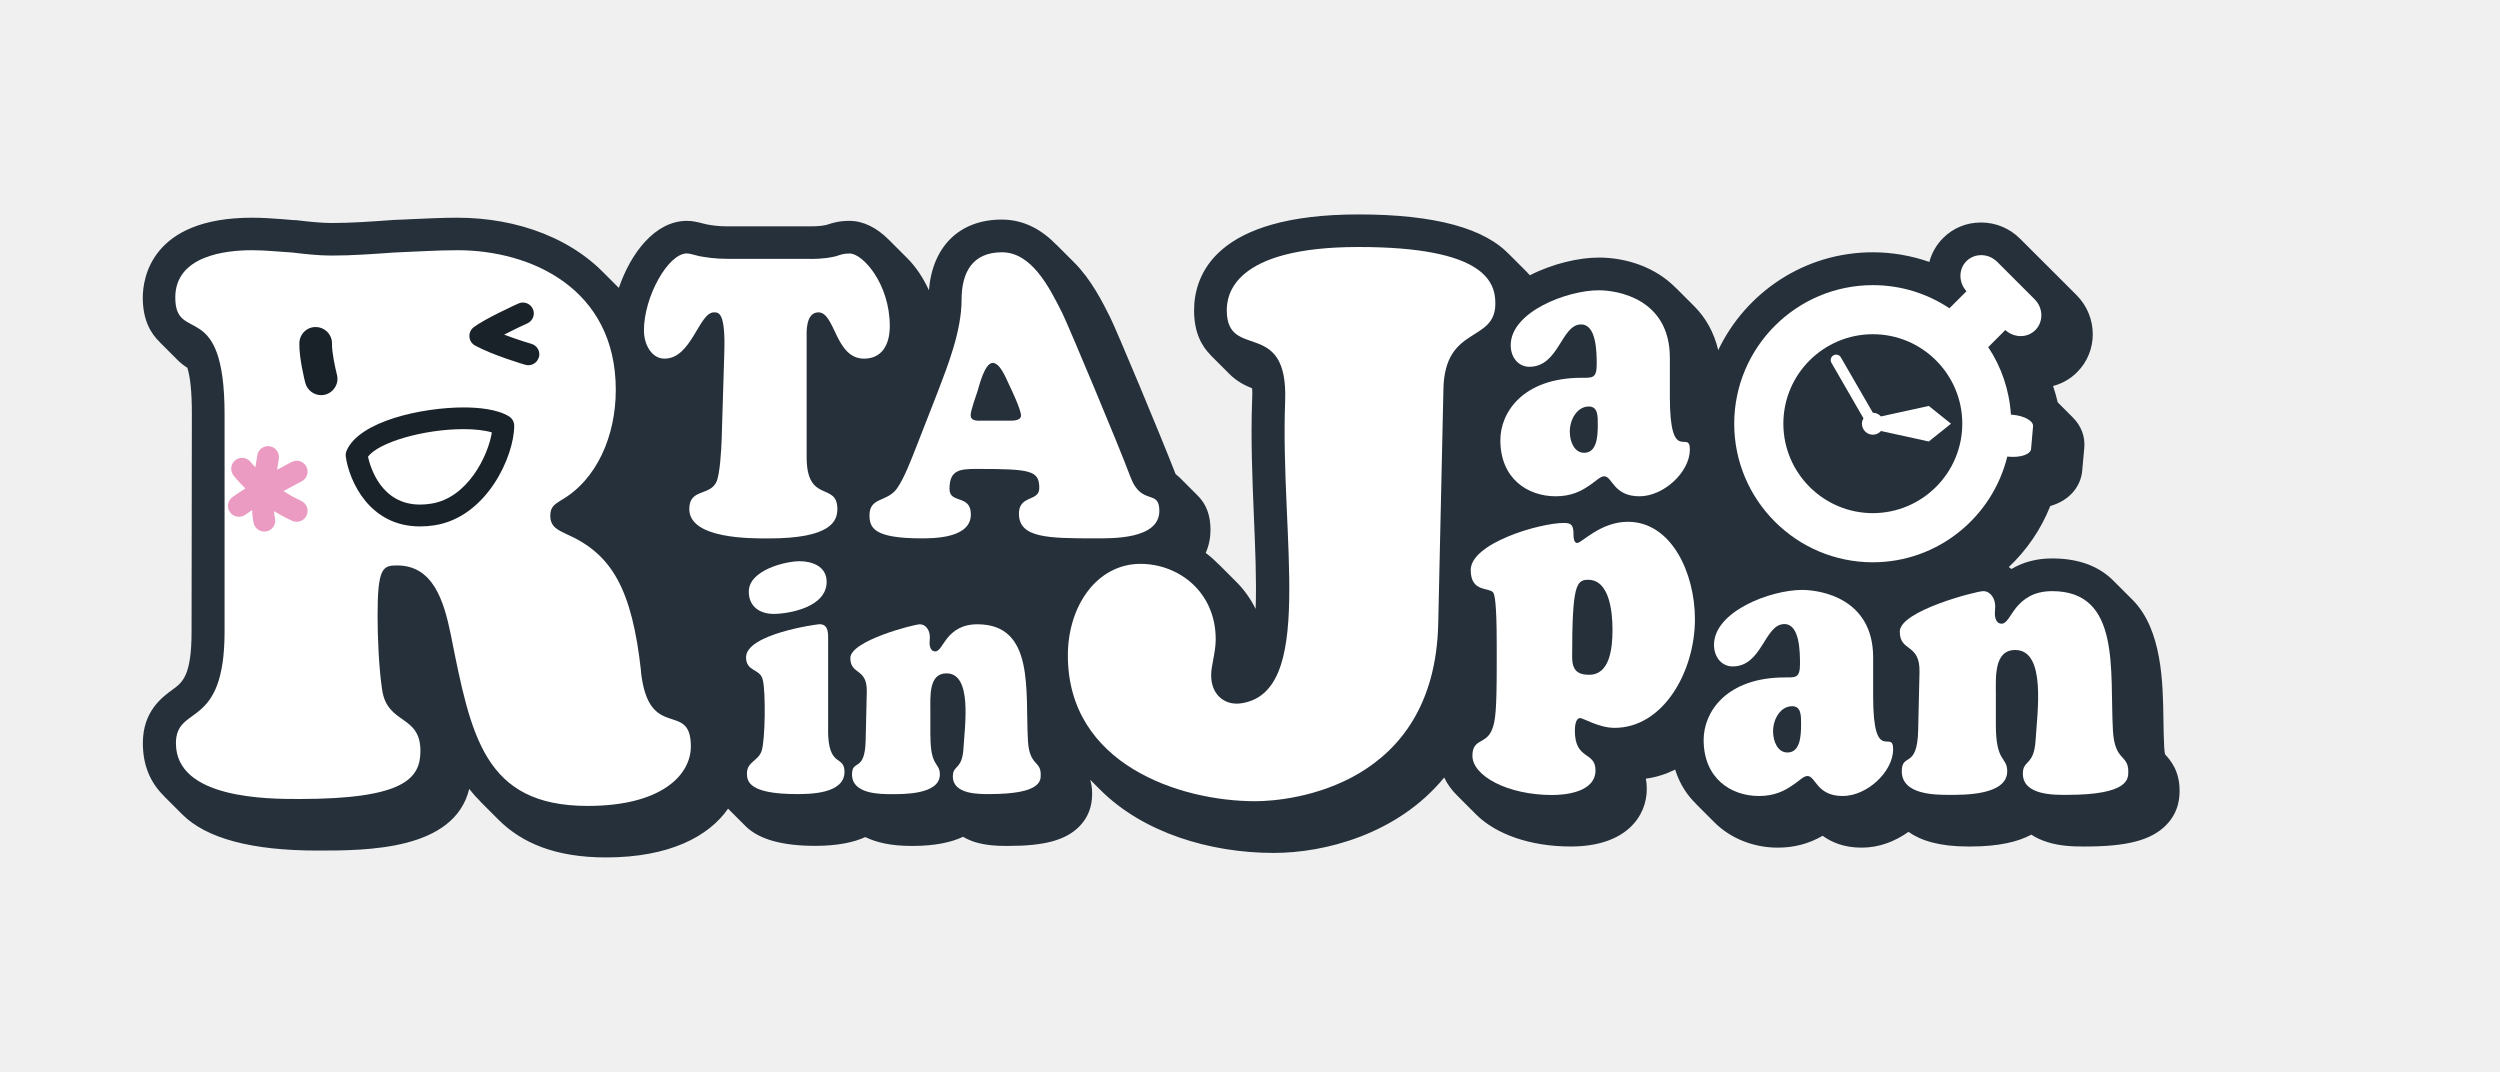
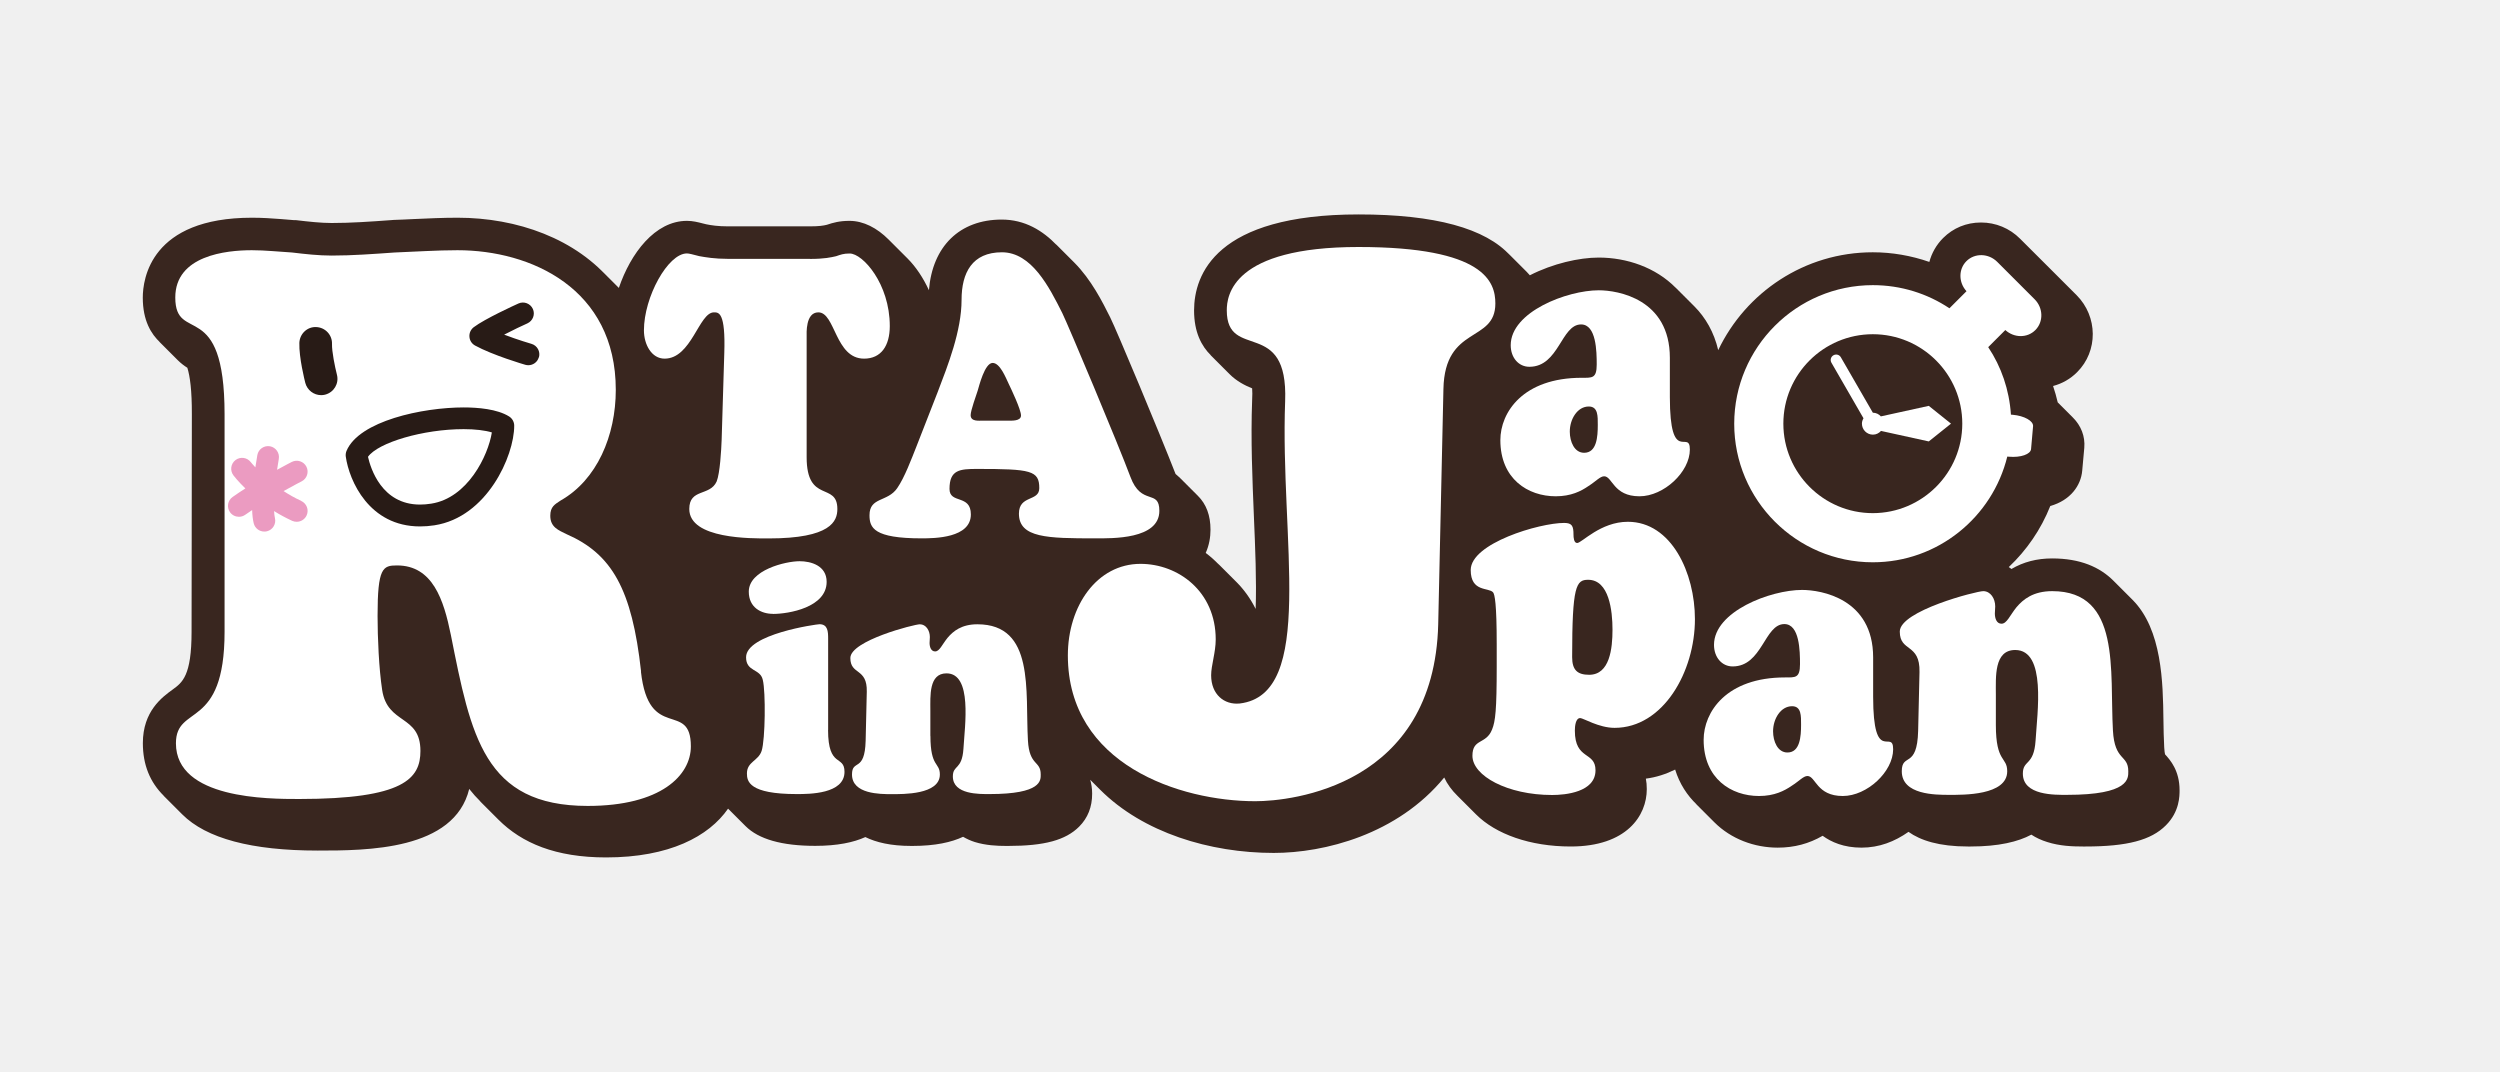
<svg xmlns="http://www.w3.org/2000/svg" width="350" height="150" viewBox="0 0 350 150">
  <defs>
-     <style>.cls-1{fill:#fff;}.cls-2{isolation:isolate;}.cls-3{fill:#25303a;}.cls-4{mix-blend-mode:multiply;opacity:.3;}.cls-5{fill:#eb9bc1;}</style>
+     <style>.cls-1{fill:#39261f;}.cls-1,.cls-2,.cls-3,.cls-4{stroke-width:0px;}.cls-5{isolation:isolate;}.cls-2{fill:#fff;}.cls-3{fill:#eb9bc1;}.cls-4{mix-blend-mode:multiply;opacity:.3;}</style>
  </defs>
-   <g class="cls-2">
-     <g id="_像">
-       <g>
-         <path class="cls-3" d="M303.1,105.57c-.03-.12-.08-.41-.11-.93-.07-1.25-.09-2.57-.11-3.91-.07-5.12-.17-12.61-4.35-16.78l-2.65-2.65c-1.9-1.9-4.63-3.12-8.59-3.12-2.12,0-4.01,.49-5.69,1.48-.11-.1-.25-.18-.37-.27,2.49-2.35,4.5-5.25,5.81-8.55,2.83-.8,4.29-2.87,4.47-4.94l.29-3.2c.14-1.63-.46-3.11-1.6-4.25l-2.12-2.12c-.18-.78-.4-1.55-.65-2.29,1.26-.33,2.43-.99,3.37-1.94,2.95-2.94,2.91-7.78-.08-10.78l-2.66-2.66-5.24-5.23c-1.47-1.48-3.42-2.28-5.48-2.28s-3.89,.77-5.3,2.17c-.96,.96-1.61,2.13-1.93,3.35-2.54-.88-5.2-1.35-7.92-1.35-9.54,0-17.78,5.61-21.64,13.7-.59-2.52-1.78-4.57-3.35-6.14l-2.66-2.66s.05,.05,.07,.08c-2.83-2.88-6.89-4.24-10.79-4.24-2.73,0-6.41,.83-9.64,2.48-.14-.16-.28-.32-.43-.47l-2.66-2.66c.13,.13,.24,.26,.36,.39-3.46-3.84-10.56-5.78-21.25-5.78-20.02,0-23.02,8.43-23.03,13.44,0,3.06,1.05,5.01,2.36,6.29-.02-.02-.04-.03-.07-.05l2.66,2.66c1.02,1.03,2.21,1.62,3.18,2.01,.03,.44,.04,.97,0,1.62-.21,5.51,.03,11.07,.25,16.43,.18,4.23,.38,8.91,.24,12.83-.71-1.43-1.62-2.7-2.7-3.78l-2.66-2.66c.1,.1,.19,.21,.28,.31-.59-.63-1.23-1.2-1.91-1.71,.48-1.07,.67-2.19,.67-3.25,0-1.99-.58-3.57-1.77-4.75l-2.66-2.66s.02,.03,.03,.04c-.15-.15-.32-.29-.49-.43-2.27-5.82-8.27-20.16-9.15-21.92-1.07-2.14-2.65-5.3-5.05-7.7l-2.66-2.66c.09,.09,.16,.18,.24,.26-1.96-2.05-4.47-3.6-7.72-3.6-5.89,0-9.7,3.75-10.19,9.89-.8-1.73-1.82-3.27-3-4.45l-2.66-2.66s.02,.02,.03,.03c-1.63-1.64-3.54-2.63-5.49-2.63-1.41,0-2.31,.26-3.17,.55-.49,.12-1.08,.22-2.37,.22h-11.48c-1.41,0-2.35-.15-3.03-.29l-.45-.11c-.74-.19-1.43-.37-2.26-.37-4.48,0-7.89,4.56-9.53,9.39l-2.27-2.27c.5,.5,.97,1.02,1.42,1.57-5.1-6.23-13.44-9.13-21.73-9.13-2.07,0-4.16,.1-6.17,.19-.95,.04-1.88,.1-2.81,.12l-.36,.03c-2.88,.21-5.6,.4-8.28,.4-1.52,0-3.23-.19-5-.4h-.27c-.62-.05-1.22-.1-1.83-.15-1.29-.1-2.62-.19-4.06-.19-14.18,0-15.29,8.57-15.29,11.19,0,3.22,1.17,5.1,2.43,6.27-.07-.07-.14-.12-.21-.19,.89,.89,1.78,1.78,2.66,2.66,.45,.45,.92,.8,1.36,1.08,.37,1.19,.64,3.16,.63,6.51l-.04,30.44c0,6.16-1.28,7.1-2.64,8.09-1.46,1.06-4.18,3.02-4.18,7.51,0,3.02,.99,5.48,2.96,7.4-.03-.03-.08-.06-.11-.09,.89,.89,1.78,1.78,2.66,2.66,3.37,3.37,9.71,5.07,18.96,5.07,6.88,0,19.13-.02,21.22-8.63,.5,.64,1.04,1.24,1.62,1.81-.06-.06-.13-.11-.19-.17l2.66,2.66c3.28,3.28,8,5.29,15.07,5.29,8.85,0,14.39-2.94,17.08-6.83l2.44,2.44c1.84,1.84,5.1,2.77,9.76,2.77,3.1,0,5.36-.48,7.02-1.23,1.5,.74,3.56,1.24,6.42,1.24h.19c3.16,0,5.44-.51,7.07-1.28,.5,.29,1.04,.54,1.63,.73,1.54,.48,3.16,.55,4.38,.55h.32c5.07,0,8.03-.81,9.92-2.7,1.21-1.21,1.83-2.76,1.82-4.63,0-.74-.11-1.37-.27-1.93l1.39,1.39c6.01,6.01,15.36,8.85,24.3,8.85,7.06,0,17.31-2.56,23.87-10.56,.43,.93,1.06,1.79,1.86,2.57-.02-.02-.04-.04-.06-.06l2.66,2.66c2.75,2.75,7.55,4.49,13.25,4.49,7.85,0,10.65-4.33,10.65-8.03,0-.54-.04-1.02-.13-1.47,1.47-.19,2.83-.64,4.1-1.27,.62,2,1.69,3.63,3.04,4.91-.07-.07-.14-.12-.21-.19l2.66,2.66c2.35,2.35,5.62,3.55,8.87,3.55,2.31,0,4.37-.55,6.29-1.66,1.21,.88,2.96,1.66,5.44,1.66s4.65-.85,6.58-2.21c1.68,1.2,4.28,2.05,8.31,2.05h.38c3.95,0,6.67-.67,8.51-1.66,.66,.44,1.4,.78,2.24,1.04,1.72,.55,3.49,.62,4.97,.62h.37c5.81,0,9.19-.88,11.26-2.97,1.92-1.92,1.91-4.13,1.91-4.9,0-2.79-1.33-4.26-2.04-5.04Z" />
-         <polygon class="cls-4" points="66.13 75.4 38.8 75.4 38.8 41.17 77.02 41.17 77.02 64.5 66.13 75.4" />
-         <path class="cls-1" d="M113.41,36.25c2.01,0,2.94-.22,3.64-.38,.65-.22,1.03-.38,1.91-.38,1.82,0,5.61,4.23,5.61,10.16,0,2.75-1.21,4.56-3.6,4.56-4.06,0-4.02-6.48-6.4-6.48-1.82,0-1.64,2.97-1.64,3.41v16.87c0,6.54,4.3,3.41,4.3,7.25,0,1.7-.89,4.12-9.62,4.12-2.38,0-11.11,.11-11.11-4.12,0-2.91,2.89-1.76,3.83-3.85,.47-1.15,.65-4.45,.7-5.82l.37-12.14c.19-5.77-.79-5.72-1.45-5.72-2.1,0-3.13,6.48-6.91,6.48-1.82,0-2.89-1.98-2.89-3.96,0-4.67,3.36-10.77,6.02-10.77,.33,0,.84,.16,1.73,.38,.89,.16,2.15,.38,4.02,.38h11.49Z" />
-         <path class="cls-1" d="M131.26,54.93c1.45-3.79,3.36-8.62,3.36-12.96,0-3.79,1.49-6.65,5.65-6.65s6.63,4.89,8.45,8.51c.79,1.59,7.85,18.4,9.53,22.91,1.54,4.18,4.06,1.65,4.06,4.78,0,4.01-6.63,3.85-8.97,3.85-6.68,0-10.69-.06-10.69-3.46,0-2.64,2.85-1.65,2.85-3.57,0-2.47-1.17-2.69-8.69-2.69-2.43,0-3.88,.11-3.88,2.8,0,2.14,2.99,.71,2.99,3.57,0,3.3-5.04,3.35-6.91,3.35-6.68,0-7.28-1.48-7.28-3.24,0-2.58,2.52-1.81,3.88-3.79,1.03-1.48,2.01-4.12,2.71-5.88l2.94-7.53Zm9.81,3.96c.47,0,1.87,.11,1.87-.72s-1.36-3.68-1.73-4.45c-.42-.88-1.21-2.91-2.24-2.91-1.12,0-1.91,3.29-2.1,3.9-.19,.61-.98,2.75-.98,3.41,0,.93,1.17,.77,1.68,.77h3.5Z" />
-         <path class="cls-1" d="M115.93,102.2c0,5.4,2.3,3.43,2.3,5.86,0,3.11-4.94,3.11-6.69,3.11-6.69,0-6.97-1.79-6.97-2.89,0-1.65,1.6-1.74,2.06-3.16,.51-1.6,.58-8.24,.16-9.94-.35-1.6-2.34-1.1-2.34-3.16,0-3.25,9.89-4.63,10.28-4.63,1.17,0,1.21,1.05,1.21,2.01v12.78Zm-7.71-16.26c-1.64,0-3.39-.87-3.39-3.11,0-3.02,5.14-4.26,7.12-4.26,1.56,0,3.78,.6,3.78,2.89,0,3.57-5.29,4.49-7.51,4.49Z" />
-         <path class="cls-1" d="M130.26,103.03c0,4.44,1.32,3.66,1.32,5.4,0,2.84-5.18,2.75-6.77,2.75s-5.53,0-5.53-2.75c0-2.2,1.79-.23,1.91-4.72l.16-6.87c.08-3.39-2.3-2.29-2.3-4.72s8.95-4.72,9.73-4.72c.86,0,1.4,.87,1.4,1.79,0,.27-.04,.55-.04,.82,0,.55,.2,1.19,.78,1.19,.62,0,.97-.96,1.75-1.92,.78-.92,1.95-1.88,4.16-1.88,8.06,0,6.69,9.3,7.08,16.26,.2,3.62,1.79,2.79,1.79,4.76,0,.82,.16,2.75-7.16,2.75-1.4,0-5.14,.09-5.14-2.47,0-1.65,1.28-.87,1.48-3.85,.19-3.25,1.28-10.58-2.37-10.58-2.49,0-2.26,3.16-2.26,5.22v3.53Z" />
-         <path class="cls-1" d="M201.35,87.38c-.55,22.66-20.52,24.79-25.61,24.79-10.53,0-26.24-5.13-26.24-20.41,0-6.95,4.09-12.82,10.17-12.82,5.27,0,10.53,3.85,10.53,10.58,0,1.82-.64,3.63-.64,5.02,0,2.67,1.82,4.17,4,3.95,10.72-1.28,5.63-23.08,6.36-42.32,.45-11.86-8.17-5.55-8.17-12.72,0-2.03,.73-8.87,18.44-8.87s19.16,4.92,19.16,7.91c0,5.56-7.08,2.99-7.27,11.96l-.73,32.91Z" />
-         <path class="cls-1" d="M233.78,55.58c0,9.67,2.8,4.4,2.8,7.36,0,3.13-3.64,6.54-7.05,6.54-3.69,0-3.78-2.8-4.95-2.8-.56,0-1.17,.72-2.2,1.37-1.03,.71-2.43,1.43-4.58,1.43-3.88,0-7.75-2.42-7.75-7.86,0-3.9,3.18-8.73,11.39-8.73,1.45,0,2.1,.11,2.1-1.86,0-1.82-.05-5.61-2.19-5.61-2.8,0-3.08,5.93-7.24,5.93-1.49,0-2.61-1.26-2.61-3.02,0-4.67,7.89-7.69,12.33-7.69,2.66,0,9.95,1.21,9.95,9.45v5.49Zm-14.01,4.84c0,1.43,.65,2.97,2.01,2.97,1.77,0,1.91-2.25,1.91-3.9,0-1.21,.05-2.58-1.26-2.58-1.59,0-2.66,1.76-2.66,3.52Z" />
-         <path class="cls-1" d="M209.54,90.24c0-5.77-.28-7.03-.51-7.31-.61-.72-3.13,0-3.13-3.13,0-3.74,9.62-6.59,13.08-6.59,1.12,0,1.31,.44,1.31,1.65,0,.38,.05,1.16,.51,1.16,.65,0,3.27-2.97,7.1-2.97,6.12,0,9.39,7.2,9.39,13.63,0,7.36-4.44,15.22-11.25,15.22-2.2,0-4.39-1.37-4.81-1.37-.65,0-.75,1.15-.75,1.76,0,4.18,2.89,2.86,2.89,5.55,0,3.08-4.25,3.46-6.07,3.46-6.26,0-11.16-2.69-11.16-5.49,0-2.47,1.91-1.54,2.75-3.68,.47-1.15,.65-2.75,.65-8.85v-3.02Zm12.8-9.07c-1.68,0-2.24,.82-2.24,10.83,0,1.81,.75,2.47,2.38,2.47,2.89,0,3.27-3.68,3.27-6.32s-.47-6.98-3.41-6.98Z" />
-         <path class="cls-1" d="M262.24,97.54c0,9.67,2.8,4.4,2.8,7.36,0,3.13-3.64,6.54-7.05,6.54-3.69,0-3.78-2.8-4.95-2.8-.56,0-1.17,.72-2.2,1.37-1.03,.71-2.43,1.43-4.58,1.43-3.88,0-7.75-2.42-7.75-7.86,0-3.9,3.18-8.74,11.39-8.74,1.45,0,2.1,.11,2.1-1.87,0-1.81-.05-5.6-2.19-5.6-2.8,0-3.08,5.93-7.24,5.93-1.49,0-2.61-1.26-2.61-3.02,0-4.67,7.89-7.69,12.33-7.69,2.66,0,9.95,1.21,9.95,9.45v5.49Zm-14.01,4.84c0,1.43,.65,2.97,2.01,2.97,1.77,0,1.91-2.25,1.91-3.9,0-1.21,.05-2.58-1.26-2.58-1.59,0-2.66,1.76-2.66,3.52Z" />
-         <path class="cls-1" d="M279.42,101.5c0,5.33,1.59,4.4,1.59,6.48,0,3.41-6.21,3.3-8.13,3.3s-6.63,0-6.63-3.3c0-2.64,2.15-.27,2.29-5.66l.19-8.24c.09-4.07-2.76-2.75-2.76-5.66s10.74-5.66,11.68-5.66c1.03,0,1.68,1.04,1.68,2.14,0,.33-.05,.66-.05,.99,0,.66,.23,1.43,.93,1.43,.75,0,1.17-1.16,2.1-2.31,.93-1.1,2.34-2.25,5-2.25,9.67,0,8.03,11.15,8.5,19.5,.23,4.34,2.15,3.35,2.15,5.72,0,.99,.19,3.3-8.59,3.3-1.68,0-6.17,.11-6.17-2.97,0-1.98,1.54-1.04,1.78-4.62,.23-3.9,1.54-12.69-2.85-12.69-2.99,0-2.71,3.79-2.71,6.26v4.23Z" />
-         <path class="cls-1" d="M51.52,63.96c.36,1.59,1.91,6.68,7.28,6.68,.5,0,1.03-.04,1.57-.13,5.1-.79,7.97-6.71,8.49-9.97-.94-.29-2.34-.46-3.95-.46-5.64,0-11.97,1.87-13.39,3.87Z" />
-         <path class="cls-1" d="M89.75,94.01c-1.27-11.54-4.09-16.46-10.44-19.23-1.09-.54-2.27-.96-2.27-2.57,0-1.28,.64-1.6,1.45-2.14,5.09-2.88,7.72-9.08,7.72-15.49,0-14.21-11.9-19.55-22.16-19.55-2.91,0-5.9,.21-8.81,.32-3,.21-5.9,.43-8.81,.43-1.82,0-3.72-.21-5.54-.43-1.91-.11-3.72-.32-5.63-.32-3.63,0-10.72,.75-10.72,6.62,0,6.62,6.9-.21,6.9,16.35v30.46c0,13.89-6.81,10.05-6.81,15.6,0,7.8,12.9,7.8,17.25,7.8,14.71,0,16.98-2.88,16.98-6.73,0-5.13-4.63-3.63-5.36-8.55-.45-2.99-.64-7.27-.64-10.37,0-6.73,.73-7.05,2.72-7.05,5,0,6.54,4.81,7.54,9.73,2.81,14.1,4.63,23.94,19.16,23.94,10.26,0,14.44-4.28,14.44-8.34,0-6.52-5.9-.53-6.99-10.47ZM45.53,55.25c-.19,.05-.38,.07-.57,.07-1.02,0-1.95-.69-2.22-1.72-.09-.36-.89-3.54-.83-5.59,.04-1.26,1.09-2.28,2.35-2.22,1.26,.04,2.26,1.09,2.22,2.35-.03,1.07,.41,3.22,.69,4.32,.32,1.23-.42,2.47-1.65,2.79Zm15.31,18.29c-.7,.11-1.38,.16-2.04,.16-7.12,0-9.91-6.39-10.39-9.77-.04-.27,0-.55,.1-.8,1.76-4.2,10.65-6.09,16.4-6.09,1.98,0,4.69,.22,6.36,1.26,.45,.28,.72,.77,.72,1.3,0,4.26-3.83,12.81-11.16,13.94Zm14.59-23.51c-.19,.67-.8,1.1-1.46,1.1-.14,0-.29-.02-.43-.06-.19-.05-4.58-1.35-7.04-2.7-.45-.25-.75-.71-.78-1.23-.04-.52,.19-1.01,.6-1.33,1.56-1.18,5.79-3.11,6.26-3.32,.77-.35,1.67,0,2.02,.76,.35,.77,0,1.67-.76,2.02-.67,.3-2.02,.93-3.26,1.58,1.9,.73,3.8,1.28,3.83,1.29,.81,.24,1.27,1.08,1.04,1.89Z" />
-         <path class="cls-1" d="M280.75,46.21c1.22,1.11,3.07,1.14,4.2,0,1.16-1.16,1.11-3.1-.1-4.31l-5.24-5.24c-1.21-1.21-3.15-1.26-4.31-.1-1.13,1.13-1.11,2.99,.01,4.21l-2.39,2.39c-3.07-2.05-6.76-3.24-10.72-3.24-10.7,0-19.4,8.7-19.41,19.4,0,10.7,8.71,19.4,19.4,19.4,9.11,0,16.75-6.32,18.83-14.8l.25,.02c1.63,.14,3.02-.34,3.08-1.08l.28-3.19c.06-.73-1.22-1.46-2.85-1.6l-.25-.02c-.23-3.48-1.35-6.71-3.18-9.45l2.39-2.39Zm-18.55,25.63c-6.91,0-12.53-5.62-12.53-12.53,0-6.91,5.62-12.52,12.53-12.52,6.9,0,12.52,5.61,12.52,12.52,0,6.91-5.62,12.52-12.52,12.53Z" />
-         <path class="cls-1" d="M263.34,58.31c-.28-.32-.68-.53-1.14-.53h0l-4.48-7.75c-.21-.37-.67-.49-1.04-.28-.37,.21-.49,.68-.28,1.04l4.49,7.78c-.13,.22-.22,.47-.22,.75,0,.85,.69,1.54,1.54,1.54,.46,0,.85-.21,1.13-.52l6.69,1.47,3.11-2.49-3.11-2.49-6.69,1.47Z" />
-         <path class="cls-5" d="M42.17,70.12c-.91-.41-1.72-.88-2.47-1.37,1.45-.81,2.51-1.35,2.53-1.36,.75-.38,1.05-1.3,.67-2.05-.38-.75-1.3-1.05-2.05-.67-.08,.04-.9,.46-2.06,1.1,.08-.55,.16-1.07,.24-1.51,.15-.83-.4-1.62-1.22-1.78-.84-.15-1.63,.4-1.78,1.22-.04,.2-.15,.85-.28,1.73-.4-.43-.63-.72-.64-.73-.51-.67-1.47-.8-2.14-.29-.67,.51-.8,1.47-.29,2.14,.05,.07,.63,.82,1.67,1.83-.61,.39-1.21,.79-1.79,1.2-.69,.49-.85,1.44-.36,2.13,.3,.42,.77,.64,1.25,.64,.31,0,.61-.09,.88-.28,.31-.22,.64-.44,.97-.66,.02,.69,.09,1.32,.22,1.85,.17,.7,.8,1.16,1.48,1.16,.12,0,.24-.01,.37-.04,.82-.2,1.32-1.03,1.12-1.85-.06-.26-.1-.6-.12-.98,.78,.49,1.63,.95,2.54,1.37,.2,.09,.42,.13,.63,.13,.58,0,1.14-.34,1.39-.9,.35-.77,0-1.67-.77-2.02Z" />
-       </g>
+   <g class="cls-5">
+     <g id="_画像">
+       <path class="cls-1" d="m303.1,105.57c-.03-.12-.08-.41-.11-.93-.07-1.25-.09-2.57-.11-3.91-.07-5.12-.17-12.61-4.35-16.78l-2.65-2.65c-1.9-1.9-4.63-3.12-8.59-3.12-2.12,0-4.01.49-5.69,1.48-.11-.1-.25-.18-.37-.27,2.49-2.35,4.5-5.25,5.81-8.55,2.83-.8,4.29-2.87,4.47-4.94l.29-3.2c.14-1.63-.46-3.11-1.6-4.25l-2.12-2.12c-.18-.78-.4-1.55-.65-2.29,1.26-.33,2.43-.99,3.37-1.94,2.95-2.94,2.91-7.78-.08-10.78l-2.66-2.66-5.24-5.23c-1.47-1.48-3.42-2.28-5.48-2.28s-3.89.77-5.3,2.17c-.96.96-1.61,2.13-1.93,3.35-2.54-.88-5.2-1.35-7.92-1.35-9.54,0-17.78,5.61-21.64,13.7-.59-2.52-1.78-4.57-3.35-6.14l-2.66-2.66s.05.05.07.08c-2.83-2.88-6.89-4.24-10.79-4.24-2.73,0-6.41.83-9.64,2.48-.14-.16-.28-.32-.43-.47l-2.66-2.66c.13.13.24.26.36.39-3.46-3.84-10.56-5.78-21.25-5.78-20.02,0-23.02,8.43-23.03,13.44,0,3.06,1.05,5.01,2.36,6.29-.02-.02-.04-.03-.07-.05l2.66,2.66c1.02,1.03,2.21,1.62,3.18,2.01.03.44.04.97,0,1.62-.21,5.51.03,11.07.25,16.43.18,4.23.38,8.91.24,12.83-.71-1.43-1.62-2.7-2.7-3.78l-2.66-2.66c.1.1.19.21.28.31-.59-.63-1.23-1.2-1.91-1.71.48-1.07.67-2.19.67-3.25,0-1.99-.58-3.57-1.77-4.75l-2.66-2.66s.02.03.03.04c-.15-.15-.32-.29-.49-.43-2.27-5.82-8.27-20.16-9.15-21.92-1.07-2.14-2.65-5.3-5.05-7.7l-2.66-2.66c.09.09.16.18.24.26-1.96-2.05-4.47-3.6-7.72-3.6-5.89,0-9.7,3.75-10.19,9.89-.8-1.73-1.82-3.27-3-4.45l-2.66-2.66s.02.02.03.03c-1.63-1.64-3.54-2.63-5.49-2.63-1.41,0-2.31.26-3.17.55-.49.12-1.08.22-2.37.22h-11.48c-1.41,0-2.35-.15-3.03-.29l-.45-.11c-.74-.19-1.43-.37-2.26-.37-4.48,0-7.89,4.56-9.53,9.39l-2.27-2.27c.5.5.97,1.02,1.42,1.57-5.1-6.23-13.44-9.13-21.73-9.13-2.07,0-4.16.1-6.17.19-.95.04-1.88.1-2.81.12l-.36.03c-2.88.21-5.6.4-8.28.4-1.52,0-3.23-.19-5-.4h-.27c-.62-.05-1.22-.1-1.83-.15-1.29-.1-2.62-.19-4.06-.19-14.18,0-15.29,8.57-15.29,11.19,0,3.22,1.17,5.1,2.43,6.27-.07-.07-.14-.12-.21-.19.89.89,1.78,1.78,2.66,2.66.45.45.92.8,1.36,1.08.37,1.19.64,3.16.63,6.51l-.04,30.44c0,6.16-1.28,7.1-2.64,8.09-1.46,1.06-4.18,3.02-4.18,7.51,0,3.02.99,5.48,2.96,7.4-.03-.03-.08-.06-.11-.09.89.89,1.78,1.78,2.66,2.66,3.37,3.37,9.71,5.07,18.96,5.07,6.88,0,19.13-.02,21.22-8.63.5.64,1.04,1.24,1.62,1.81-.06-.06-.13-.11-.19-.17l2.66,2.66c3.28,3.28,8,5.29,15.07,5.29,8.85,0,14.39-2.94,17.08-6.83l2.44,2.44c1.84,1.84,5.1,2.77,9.76,2.77,3.1,0,5.36-.48,7.02-1.23,1.5.74,3.56,1.24,6.42,1.24h.19c3.16,0,5.44-.51,7.07-1.28.5.29,1.04.54,1.63.73,1.54.48,3.16.55,4.38.55h.32c5.07,0,8.03-.81,9.92-2.7,1.21-1.21,1.83-2.76,1.82-4.63,0-.74-.11-1.37-.27-1.93l1.39,1.39c6.01,6.01,15.36,8.85,24.3,8.85,7.06,0,17.31-2.56,23.87-10.56.43.93,1.06,1.79,1.86,2.57-.02-.02-.04-.04-.06-.06l2.66,2.66c2.75,2.75,7.55,4.49,13.25,4.49,7.85,0,10.65-4.33,10.65-8.03,0-.54-.04-1.02-.13-1.47,1.47-.19,2.83-.64,4.1-1.27.62,2,1.69,3.63,3.04,4.91-.07-.07-.14-.12-.21-.19l2.66,2.66c2.35,2.35,5.62,3.55,8.87,3.55,2.31,0,4.37-.55,6.29-1.66,1.21.88,2.96,1.66,5.44,1.66s4.65-.85,6.58-2.21c1.68,1.2,4.28,2.05,8.31,2.05h.38c3.95,0,6.67-.67,8.51-1.66.66.44,1.4.78,2.24,1.04,1.72.55,3.49.62,4.97.62h.37c5.81,0,9.19-.88,11.26-2.97,1.92-1.92,1.91-4.13,1.91-4.9,0-2.79-1.33-4.26-2.04-5.04Z" />
+       <polygon class="cls-4" points="66.13 75.4 38.8 75.4 38.8 41.17 77.02 41.17 77.02 64.5 66.13 75.4" />
+       <path class="cls-2" d="m113.41,36.25c2.01,0,2.94-.22,3.64-.38.65-.22,1.03-.38,1.91-.38,1.82,0,5.61,4.23,5.61,10.16,0,2.75-1.21,4.56-3.6,4.56-4.06,0-4.02-6.48-6.4-6.48-1.82,0-1.64,2.97-1.64,3.41v16.87c0,6.54,4.3,3.41,4.3,7.25,0,1.7-.89,4.12-9.62,4.12-2.38,0-11.11.11-11.11-4.12,0-2.91,2.89-1.76,3.83-3.85.47-1.15.65-4.45.7-5.82l.37-12.14c.19-5.77-.79-5.72-1.45-5.72-2.1,0-3.13,6.48-6.91,6.48-1.82,0-2.89-1.98-2.89-3.96,0-4.67,3.36-10.77,6.02-10.77.33,0,.84.16,1.73.38.89.16,2.15.38,4.02.38h11.49Z" />
+       <path class="cls-2" d="m131.26,54.93c1.45-3.79,3.36-8.62,3.36-12.96,0-3.79,1.49-6.65,5.65-6.65s6.63,4.89,8.45,8.51c.79,1.59,7.85,18.4,9.53,22.91,1.54,4.18,4.06,1.65,4.06,4.78,0,4.01-6.63,3.85-8.97,3.85-6.68,0-10.69-.06-10.69-3.46,0-2.64,2.85-1.65,2.85-3.57,0-2.47-1.17-2.69-8.69-2.69-2.43,0-3.88.11-3.88,2.8,0,2.14,2.99.71,2.99,3.57,0,3.3-5.04,3.35-6.91,3.35-6.68,0-7.28-1.48-7.28-3.24,0-2.58,2.52-1.81,3.88-3.79,1.03-1.48,2.01-4.12,2.71-5.88l2.94-7.53Zm9.81,3.96c.47,0,1.87.11,1.87-.72s-1.36-3.68-1.73-4.45c-.42-.88-1.21-2.91-2.24-2.91-1.12,0-1.91,3.29-2.1,3.9-.19.61-.98,2.75-.98,3.41,0,.93,1.17.77,1.68.77h3.5Z" />
+       <path class="cls-2" d="m115.93,102.2c0,5.4,2.3,3.43,2.3,5.86,0,3.11-4.94,3.11-6.69,3.11-6.69,0-6.97-1.79-6.97-2.89,0-1.65,1.6-1.74,2.06-3.16.51-1.6.58-8.24.16-9.94-.35-1.6-2.34-1.1-2.34-3.16,0-3.25,9.89-4.63,10.28-4.63,1.17,0,1.21,1.05,1.21,2.01v12.78Zm-7.71-16.26c-1.64,0-3.39-.87-3.39-3.11,0-3.02,5.14-4.26,7.12-4.26,1.56,0,3.78.6,3.78,2.89,0,3.57-5.29,4.49-7.51,4.49Z" />
+       <path class="cls-2" d="m130.26,103.03c0,4.44,1.32,3.66,1.32,5.4,0,2.84-5.18,2.75-6.77,2.75s-5.53,0-5.53-2.75c0-2.2,1.79-.23,1.91-4.72l.16-6.87c.08-3.39-2.3-2.29-2.3-4.72s8.95-4.72,9.73-4.72c.86,0,1.4.87,1.4,1.79,0,.27-.04.55-.04.82,0,.55.2,1.19.78,1.19.62,0,.97-.96,1.75-1.92.78-.92,1.95-1.88,4.16-1.88,8.06,0,6.69,9.3,7.08,16.26.2,3.62,1.79,2.79,1.79,4.76,0,.82.16,2.75-7.16,2.75-1.4,0-5.14.09-5.14-2.47,0-1.65,1.28-.87,1.48-3.85.19-3.25,1.28-10.58-2.37-10.58-2.49,0-2.26,3.16-2.26,5.22v3.53Z" />
+       <path class="cls-2" d="m201.35,87.38c-.55,22.66-20.52,24.79-25.61,24.79-10.53,0-26.24-5.13-26.24-20.41,0-6.95,4.09-12.82,10.17-12.82,5.27,0,10.53,3.85,10.53,10.58,0,1.82-.64,3.63-.64,5.02,0,2.67,1.82,4.17,4,3.95,10.72-1.28,5.63-23.08,6.36-42.32.45-11.86-8.17-5.55-8.17-12.72,0-2.03.73-8.87,18.44-8.87s19.16,4.92,19.16,7.91c0,5.56-7.08,2.99-7.27,11.96l-.73,32.91Z" />
+       <path class="cls-2" d="m233.78,55.58c0,9.67,2.8,4.4,2.8,7.36,0,3.13-3.64,6.54-7.05,6.54-3.69,0-3.78-2.8-4.95-2.8-.56,0-1.17.72-2.2,1.37-1.03.71-2.43,1.43-4.58,1.43-3.88,0-7.75-2.42-7.75-7.86,0-3.9,3.18-8.73,11.39-8.73,1.45,0,2.1.11,2.1-1.86,0-1.82-.05-5.61-2.19-5.61-2.8,0-3.08,5.93-7.24,5.93-1.49,0-2.61-1.26-2.61-3.02,0-4.67,7.89-7.69,12.33-7.69,2.66,0,9.95,1.21,9.95,9.45v5.49Zm-14.01,4.84c0,1.43.65,2.97,2.01,2.97,1.77,0,1.91-2.25,1.91-3.9,0-1.21.05-2.58-1.26-2.58-1.59,0-2.66,1.76-2.66,3.52Z" />
+       <path class="cls-2" d="m209.54,90.24c0-5.77-.28-7.03-.51-7.31-.61-.72-3.13,0-3.13-3.13,0-3.74,9.62-6.59,13.08-6.59,1.12,0,1.31.44,1.31,1.65,0,.38.05,1.16.51,1.16.65,0,3.27-2.97,7.1-2.97,6.12,0,9.39,7.2,9.39,13.63,0,7.36-4.44,15.22-11.25,15.22-2.2,0-4.39-1.37-4.81-1.37-.65,0-.75,1.15-.75,1.76,0,4.18,2.89,2.86,2.89,5.55,0,3.08-4.25,3.46-6.07,3.46-6.26,0-11.16-2.69-11.16-5.49,0-2.47,1.91-1.54,2.75-3.68.47-1.15.65-2.75.65-8.85v-3.02Zm12.8-9.07c-1.68,0-2.24.82-2.24,10.83,0,1.81.75,2.47,2.38,2.47,2.89,0,3.27-3.68,3.27-6.32s-.47-6.98-3.41-6.98Z" />
+       <path class="cls-2" d="m262.24,97.54c0,9.67,2.8,4.4,2.8,7.36,0,3.13-3.64,6.54-7.05,6.54-3.69,0-3.78-2.8-4.95-2.8-.56,0-1.17.72-2.2,1.37-1.03.71-2.43,1.43-4.58,1.43-3.88,0-7.75-2.42-7.75-7.86,0-3.9,3.18-8.74,11.39-8.74,1.45,0,2.1.11,2.1-1.87,0-1.81-.05-5.6-2.19-5.6-2.8,0-3.08,5.93-7.24,5.93-1.49,0-2.61-1.26-2.61-3.02,0-4.67,7.89-7.69,12.33-7.69,2.66,0,9.95,1.21,9.95,9.45v5.49Zm-14.01,4.84c0,1.43.65,2.97,2.01,2.97,1.77,0,1.91-2.25,1.91-3.9,0-1.21.05-2.58-1.26-2.58-1.59,0-2.66,1.76-2.66,3.52Z" />
+       <path class="cls-2" d="m279.42,101.5c0,5.33,1.59,4.4,1.59,6.48,0,3.41-6.21,3.3-8.13,3.3s-6.63,0-6.63-3.3c0-2.64,2.15-.27,2.29-5.66l.19-8.24c.09-4.07-2.76-2.75-2.76-5.66s10.74-5.66,11.68-5.66c1.03,0,1.68,1.04,1.68,2.14,0,.33-.05.66-.05.99,0,.66.23,1.43.93,1.43.75,0,1.17-1.16,2.1-2.31.93-1.1,2.34-2.25,5-2.25,9.67,0,8.03,11.15,8.5,19.5.23,4.34,2.15,3.35,2.15,5.72,0,.99.19,3.3-8.59,3.3-1.68,0-6.17.11-6.17-2.97,0-1.98,1.54-1.04,1.78-4.62.23-3.9,1.54-12.69-2.85-12.69-2.99,0-2.71,3.79-2.71,6.26v4.23Z" />
+       <path class="cls-2" d="m51.52,63.96c.36,1.59,1.91,6.68,7.28,6.68.5,0,1.03-.04,1.57-.13,5.1-.79,7.97-6.71,8.49-9.97-.94-.29-2.34-.46-3.95-.46-5.64,0-11.97,1.87-13.39,3.87Z" />
+       <path class="cls-2" d="m89.75,94.01c-1.27-11.54-4.09-16.46-10.44-19.23-1.09-.54-2.27-.96-2.27-2.57,0-1.28.64-1.6,1.45-2.14,5.09-2.88,7.72-9.08,7.72-15.49,0-14.21-11.9-19.55-22.16-19.55-2.91,0-5.9.21-8.81.32-3,.21-5.9.43-8.81.43-1.82,0-3.72-.21-5.54-.43-1.91-.11-3.72-.32-5.63-.32-3.63,0-10.72.75-10.72,6.62,0,6.62,6.9-.21,6.9,16.35v30.46c0,13.89-6.81,10.05-6.81,15.6,0,7.8,12.9,7.8,17.25,7.8,14.71,0,16.98-2.88,16.98-6.73,0-5.13-4.63-3.63-5.36-8.55-.45-2.99-.64-7.27-.64-10.37,0-6.73.73-7.05,2.72-7.05,5,0,6.54,4.81,7.54,9.73,2.81,14.1,4.63,23.94,19.16,23.94,10.26,0,14.44-4.28,14.44-8.34,0-6.52-5.9-.53-6.99-10.47Zm-44.22-38.76c-.19.05-.38.07-.57.07-1.02,0-1.95-.69-2.22-1.72-.09-.36-.89-3.54-.83-5.59.04-1.26,1.09-2.28,2.35-2.22,1.26.04,2.26,1.09,2.22,2.35-.03,1.07.41,3.22.69,4.32.32,1.23-.42,2.47-1.65,2.79Zm15.31,18.29c-.7.11-1.38.16-2.04.16-7.12,0-9.91-6.39-10.39-9.77-.04-.27,0-.55.1-.8,1.76-4.2,10.65-6.09,16.4-6.09,1.98,0,4.69.22,6.36,1.26.45.28.72.77.72,1.3,0,4.26-3.83,12.81-11.16,13.94Zm14.59-23.51c-.19.67-.8,1.1-1.46,1.1-.14,0-.29-.02-.43-.06-.19-.05-4.58-1.35-7.04-2.7-.45-.25-.75-.71-.78-1.23-.04-.52.19-1.01.6-1.33,1.56-1.18,5.79-3.11,6.26-3.32.77-.35,1.67,0,2.02.76.35.77,0,1.67-.76,2.02-.67.3-2.02.93-3.26,1.58,1.9.73,3.8,1.28,3.83,1.29.81.24,1.27,1.08,1.04,1.89Z" />
+       <path class="cls-2" d="m280.75,46.21c1.22,1.11,3.07,1.14,4.2,0,1.16-1.16,1.11-3.1-.1-4.31l-5.24-5.24c-1.21-1.21-3.15-1.26-4.31-.1-1.13,1.13-1.11,2.99.01,4.21l-2.39,2.39c-3.07-2.05-6.76-3.24-10.72-3.24-10.7,0-19.4,8.7-19.41,19.4,0,10.7,8.71,19.4,19.4,19.4,9.11,0,16.75-6.32,18.83-14.8l.25.02c1.63.14,3.02-.34,3.08-1.08l.28-3.19c.06-.73-1.22-1.46-2.85-1.6l-.25-.02c-.23-3.48-1.35-6.71-3.18-9.45l2.39-2.39Zm-18.55,25.63c-6.91,0-12.53-5.62-12.53-12.53,0-6.91,5.62-12.52,12.53-12.52,6.9,0,12.52,5.61,12.52,12.52,0,6.91-5.62,12.52-12.52,12.53Z" />
+       <path class="cls-2" d="m263.34,58.31c-.28-.32-.68-.53-1.14-.53,0,0,0,0,0,0l-4.48-7.76c-.21-.37-.67-.49-1.04-.28-.37.21-.49.68-.28,1.04l4.49,7.78c-.13.22-.22.47-.22.75,0,.85.69,1.54,1.54,1.54.46,0,.85-.21,1.13-.52l6.69,1.47,3.11-2.49-3.11-2.49-6.69,1.47Z" />
+       <path class="cls-3" d="m42.17,70.12c-.91-.41-1.72-.88-2.47-1.37,1.45-.81,2.51-1.35,2.53-1.36.75-.38,1.05-1.3.67-2.05-.38-.75-1.3-1.05-2.05-.67-.08.04-.9.46-2.06,1.1.08-.55.16-1.07.24-1.51.15-.83-.4-1.62-1.22-1.78-.84-.15-1.63.4-1.78,1.22-.04.2-.15.85-.28,1.73-.4-.43-.63-.72-.64-.73-.51-.67-1.47-.8-2.14-.29-.67.51-.8,1.47-.29,2.14.05.07.63.82,1.67,1.83-.61.39-1.21.79-1.79,1.2-.69.49-.85,1.44-.36,2.13.3.42.77.64,1.25.64.31,0,.61-.09.88-.28.31-.22.64-.44.97-.66.02.69.09,1.32.22,1.85.17.7.8,1.16,1.48,1.16.12,0,.24-.01.37-.04.82-.2,1.32-1.03,1.12-1.85-.06-.26-.1-.6-.12-.98.78.49,1.63.95,2.54,1.37.2.09.42.13.63.13.58,0,1.14-.34,1.39-.9.35-.77,0-1.67-.77-2.02Z" />
    </g>
  </g>
</svg>
